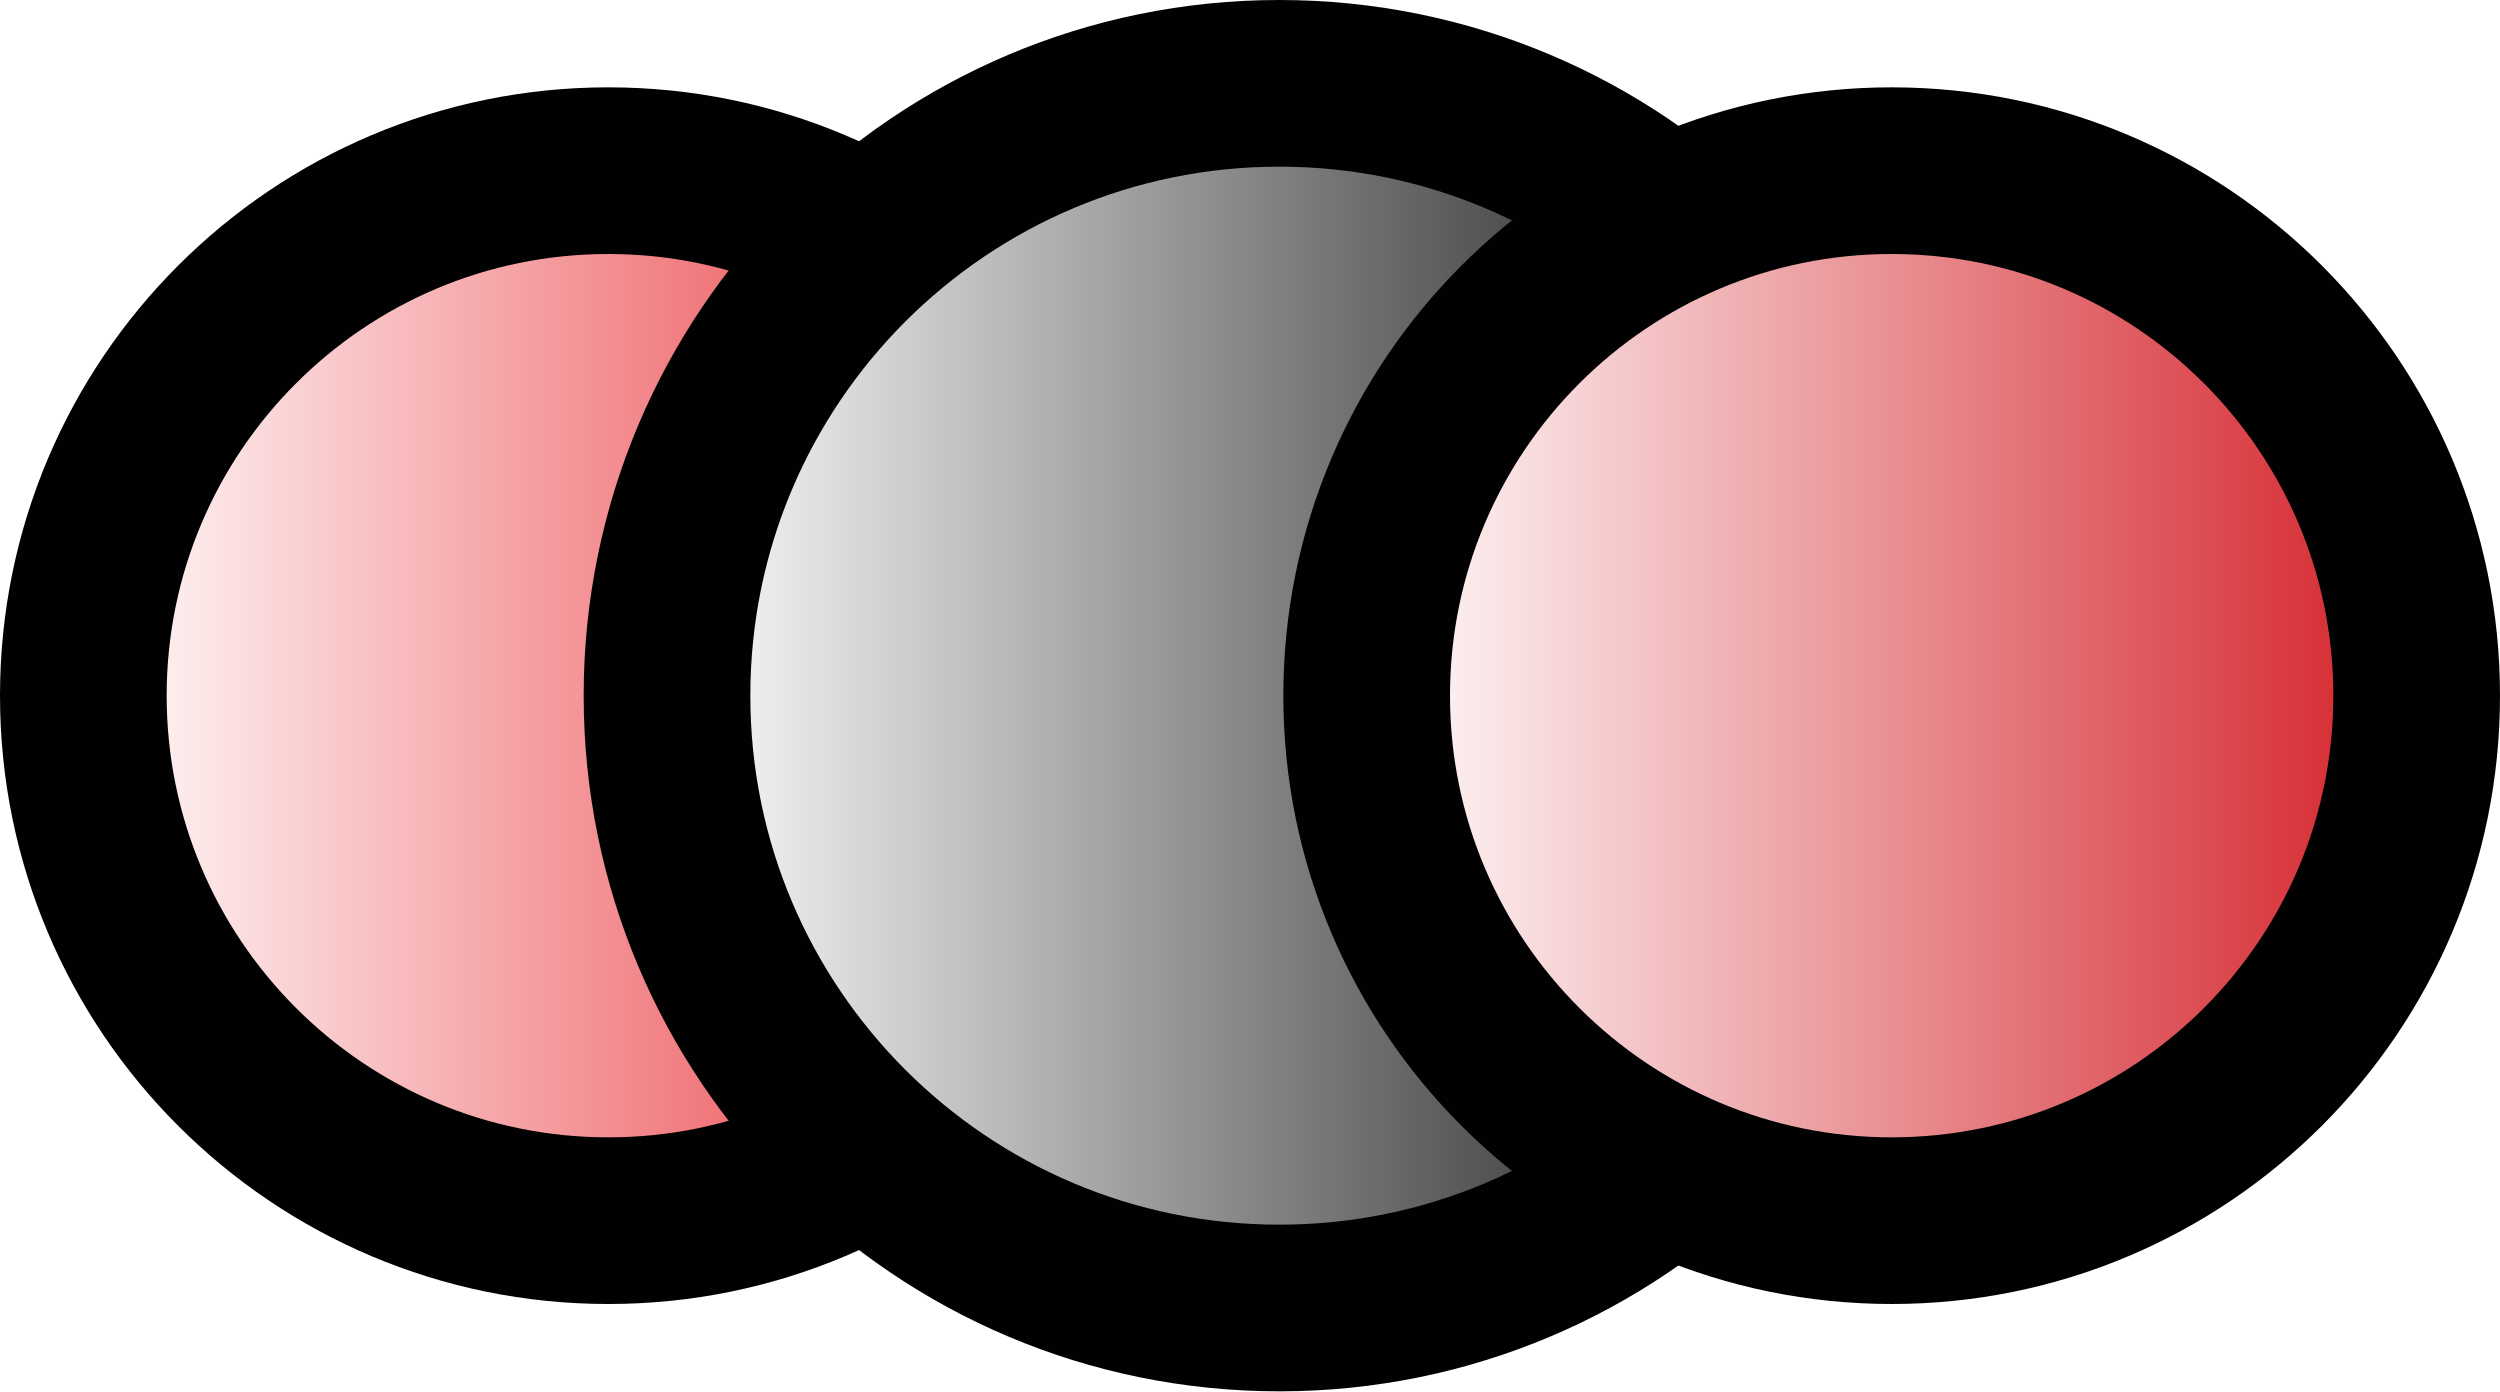
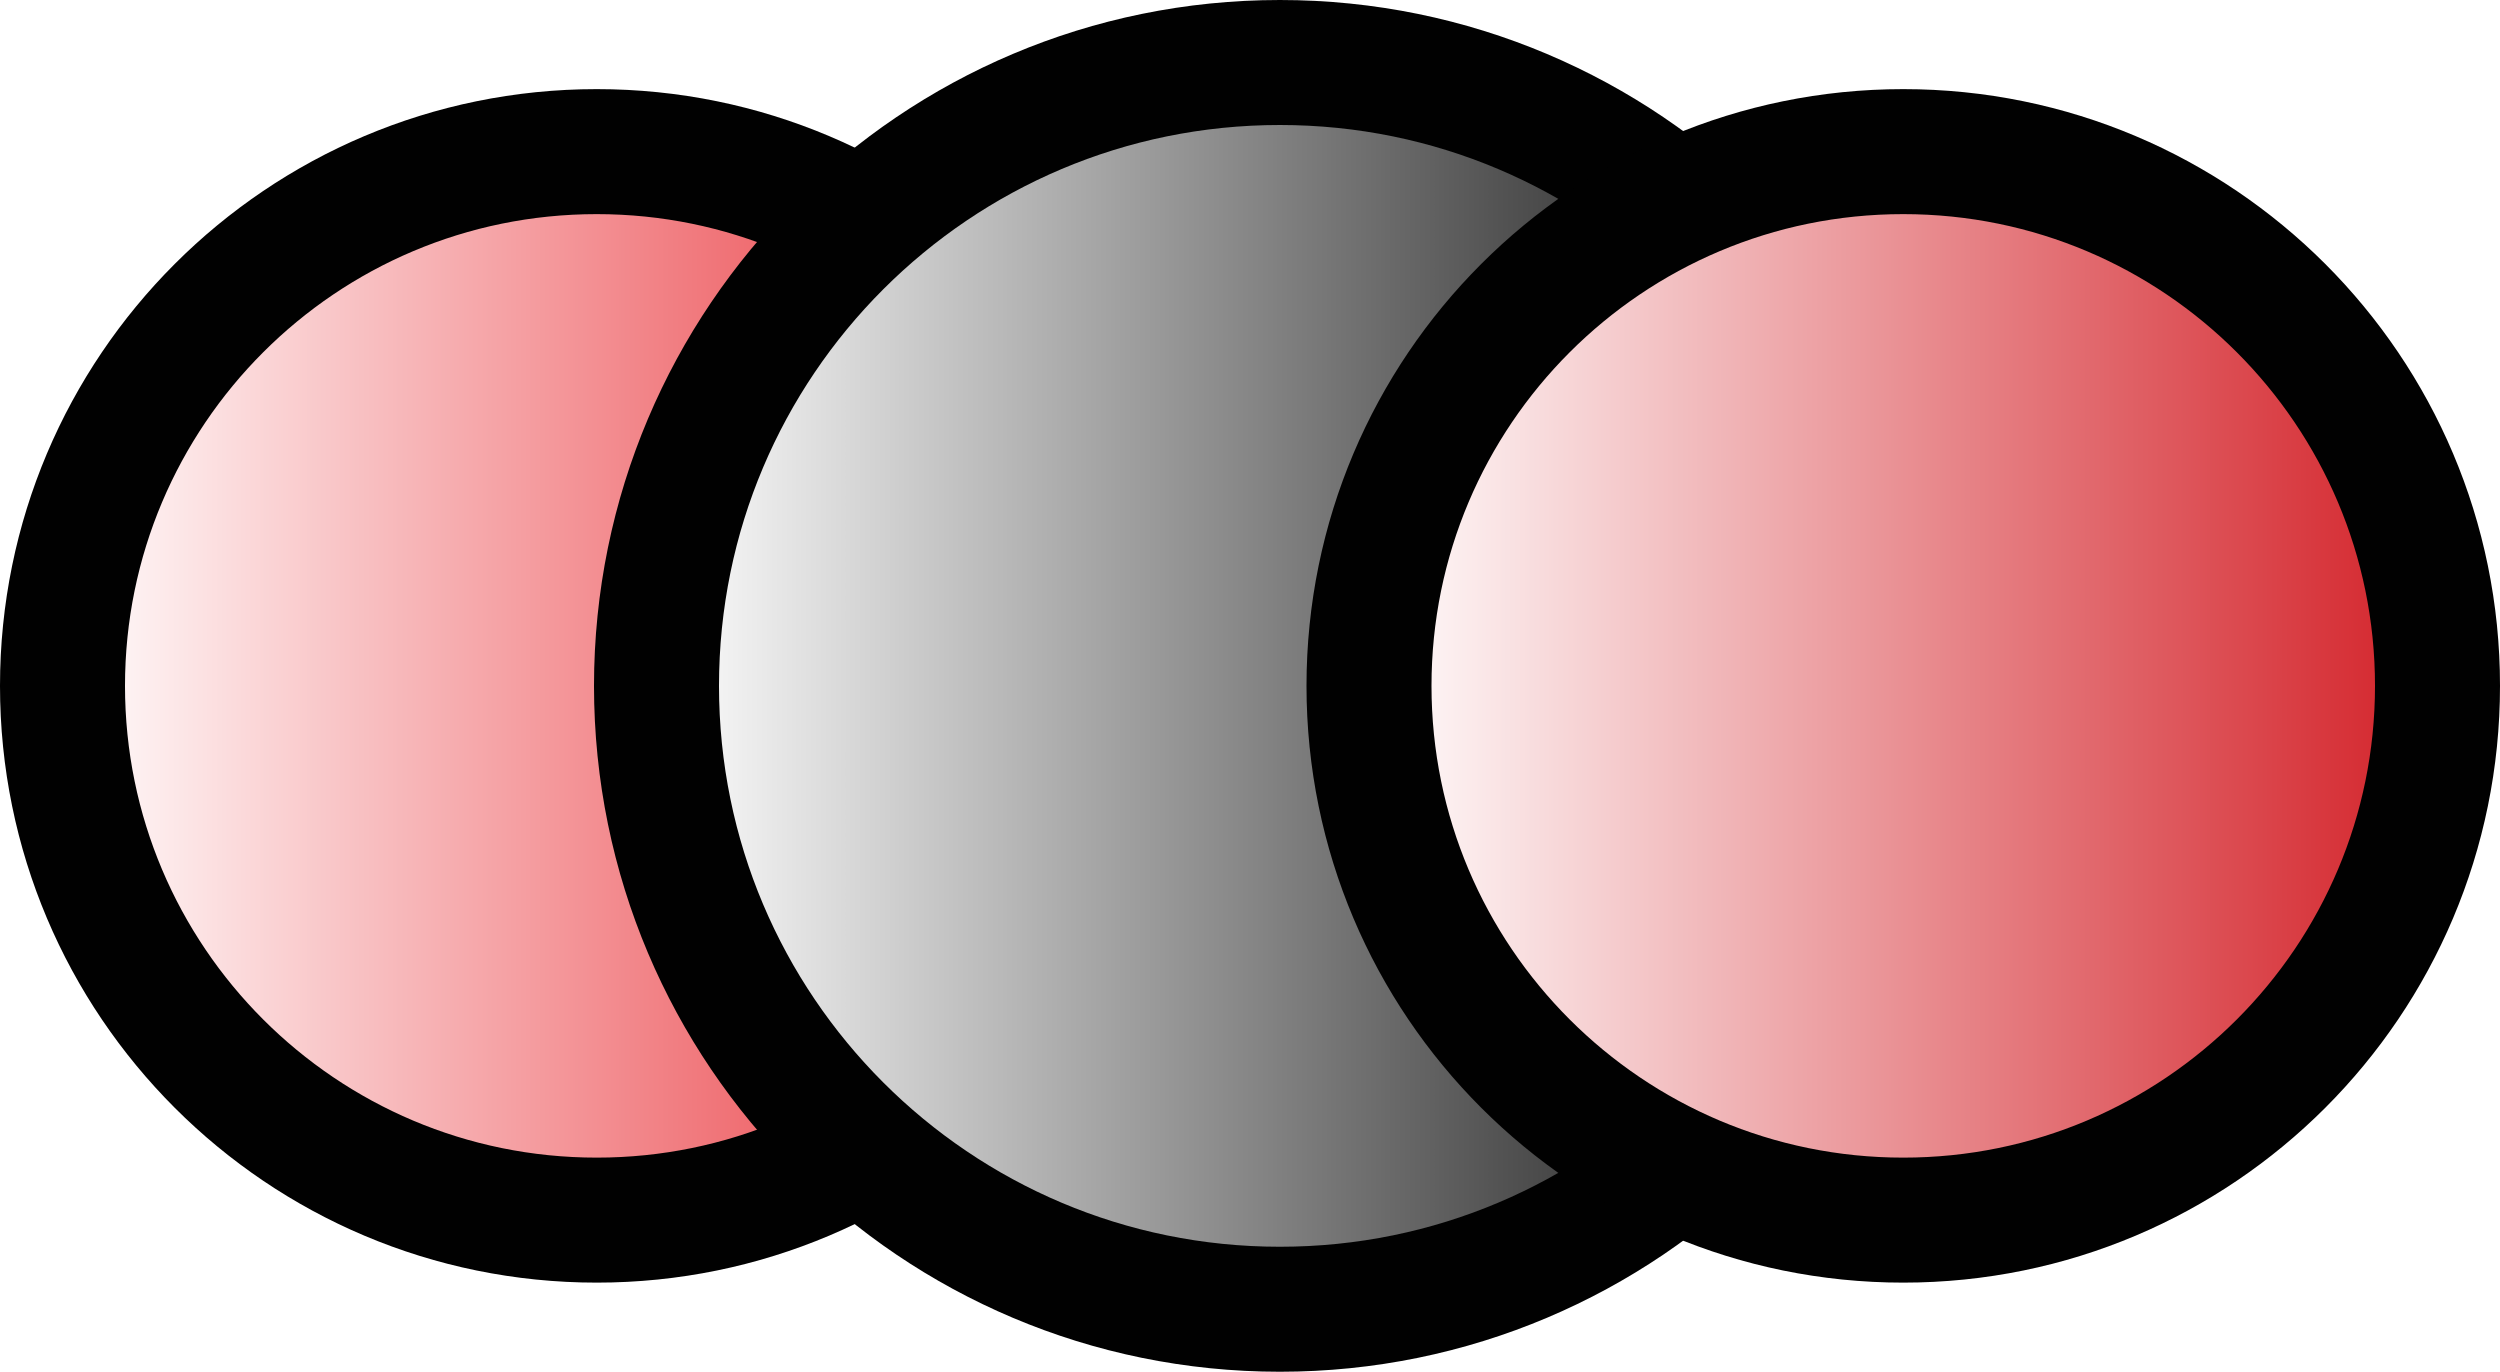
- <svg xmlns="http://www.w3.org/2000/svg" id="b" data-name="Layer 2" width="150" height="83.49" viewBox="0 0 150 83.49">
+ <svg xmlns="http://www.w3.org/2000/svg" id="b" data-name="Layer 2" width="200" height="109.74" viewBox="0 0 200 109.74">
  <defs>
    <style>
      .g {
        fill: url(#f);
      }

      .g, .h, .i {
        stroke: #010101;
        stroke-miterlimit: 10;
        stroke-width: 10px;
      }

      .h {
        fill: url(#d);
      }

      .i {
        fill: url(#e);
      }
    </style>
-     <linearGradient id="d" x1="5" y1="41.74" x2="67.99" y2="41.74" gradientUnits="userSpaceOnUse">
+     <linearGradient id="d" x1="5" y1="54.87" x2="90.49" y2="54.87" gradientUnits="userSpaceOnUse">
      <stop offset="0" stop-color="#fff" />
      <stop offset="1" stop-color="#e71e25" />
    </linearGradient>
-     <linearGradient id="e" x1="40.01" y1="41.74" x2="113.5" y2="41.74" gradientUnits="userSpaceOnUse">
+     <linearGradient id="e" x1="52.52" y1="54.87" x2="152.26" y2="54.87" gradientUnits="userSpaceOnUse">
      <stop offset="0" stop-color="#fff" />
      <stop offset="1" stop-color="#010101" />
    </linearGradient>
-     <linearGradient id="f" x1="82.01" y1="41.74" x2="145" y2="41.74" gradientUnits="userSpaceOnUse">
+     <linearGradient id="f" x1="109.51" y1="54.87" x2="195" y2="54.87" gradientUnits="userSpaceOnUse">
      <stop offset="0" stop-color="#fff" />
      <stop offset="1" stop-color="#d32027" />
    </linearGradient>
  </defs>
  <g id="c" data-name="Layer 1">
    <g>
-       <circle class="h" cx="36.5" cy="41.74" r="31.5" />
-       <circle class="i" cx="76.76" cy="41.74" r="36.74" />
-       <circle class="g" cx="113.5" cy="41.74" r="31.5" />
+       <circle class="h" cx="47.74" cy="54.87" r="42.74" />
+       <circle class="i" cx="102.39" cy="54.87" r="49.87" />
+       <circle class="g" cx="152.26" cy="54.87" r="42.74" />
    </g>
  </g>
</svg>
